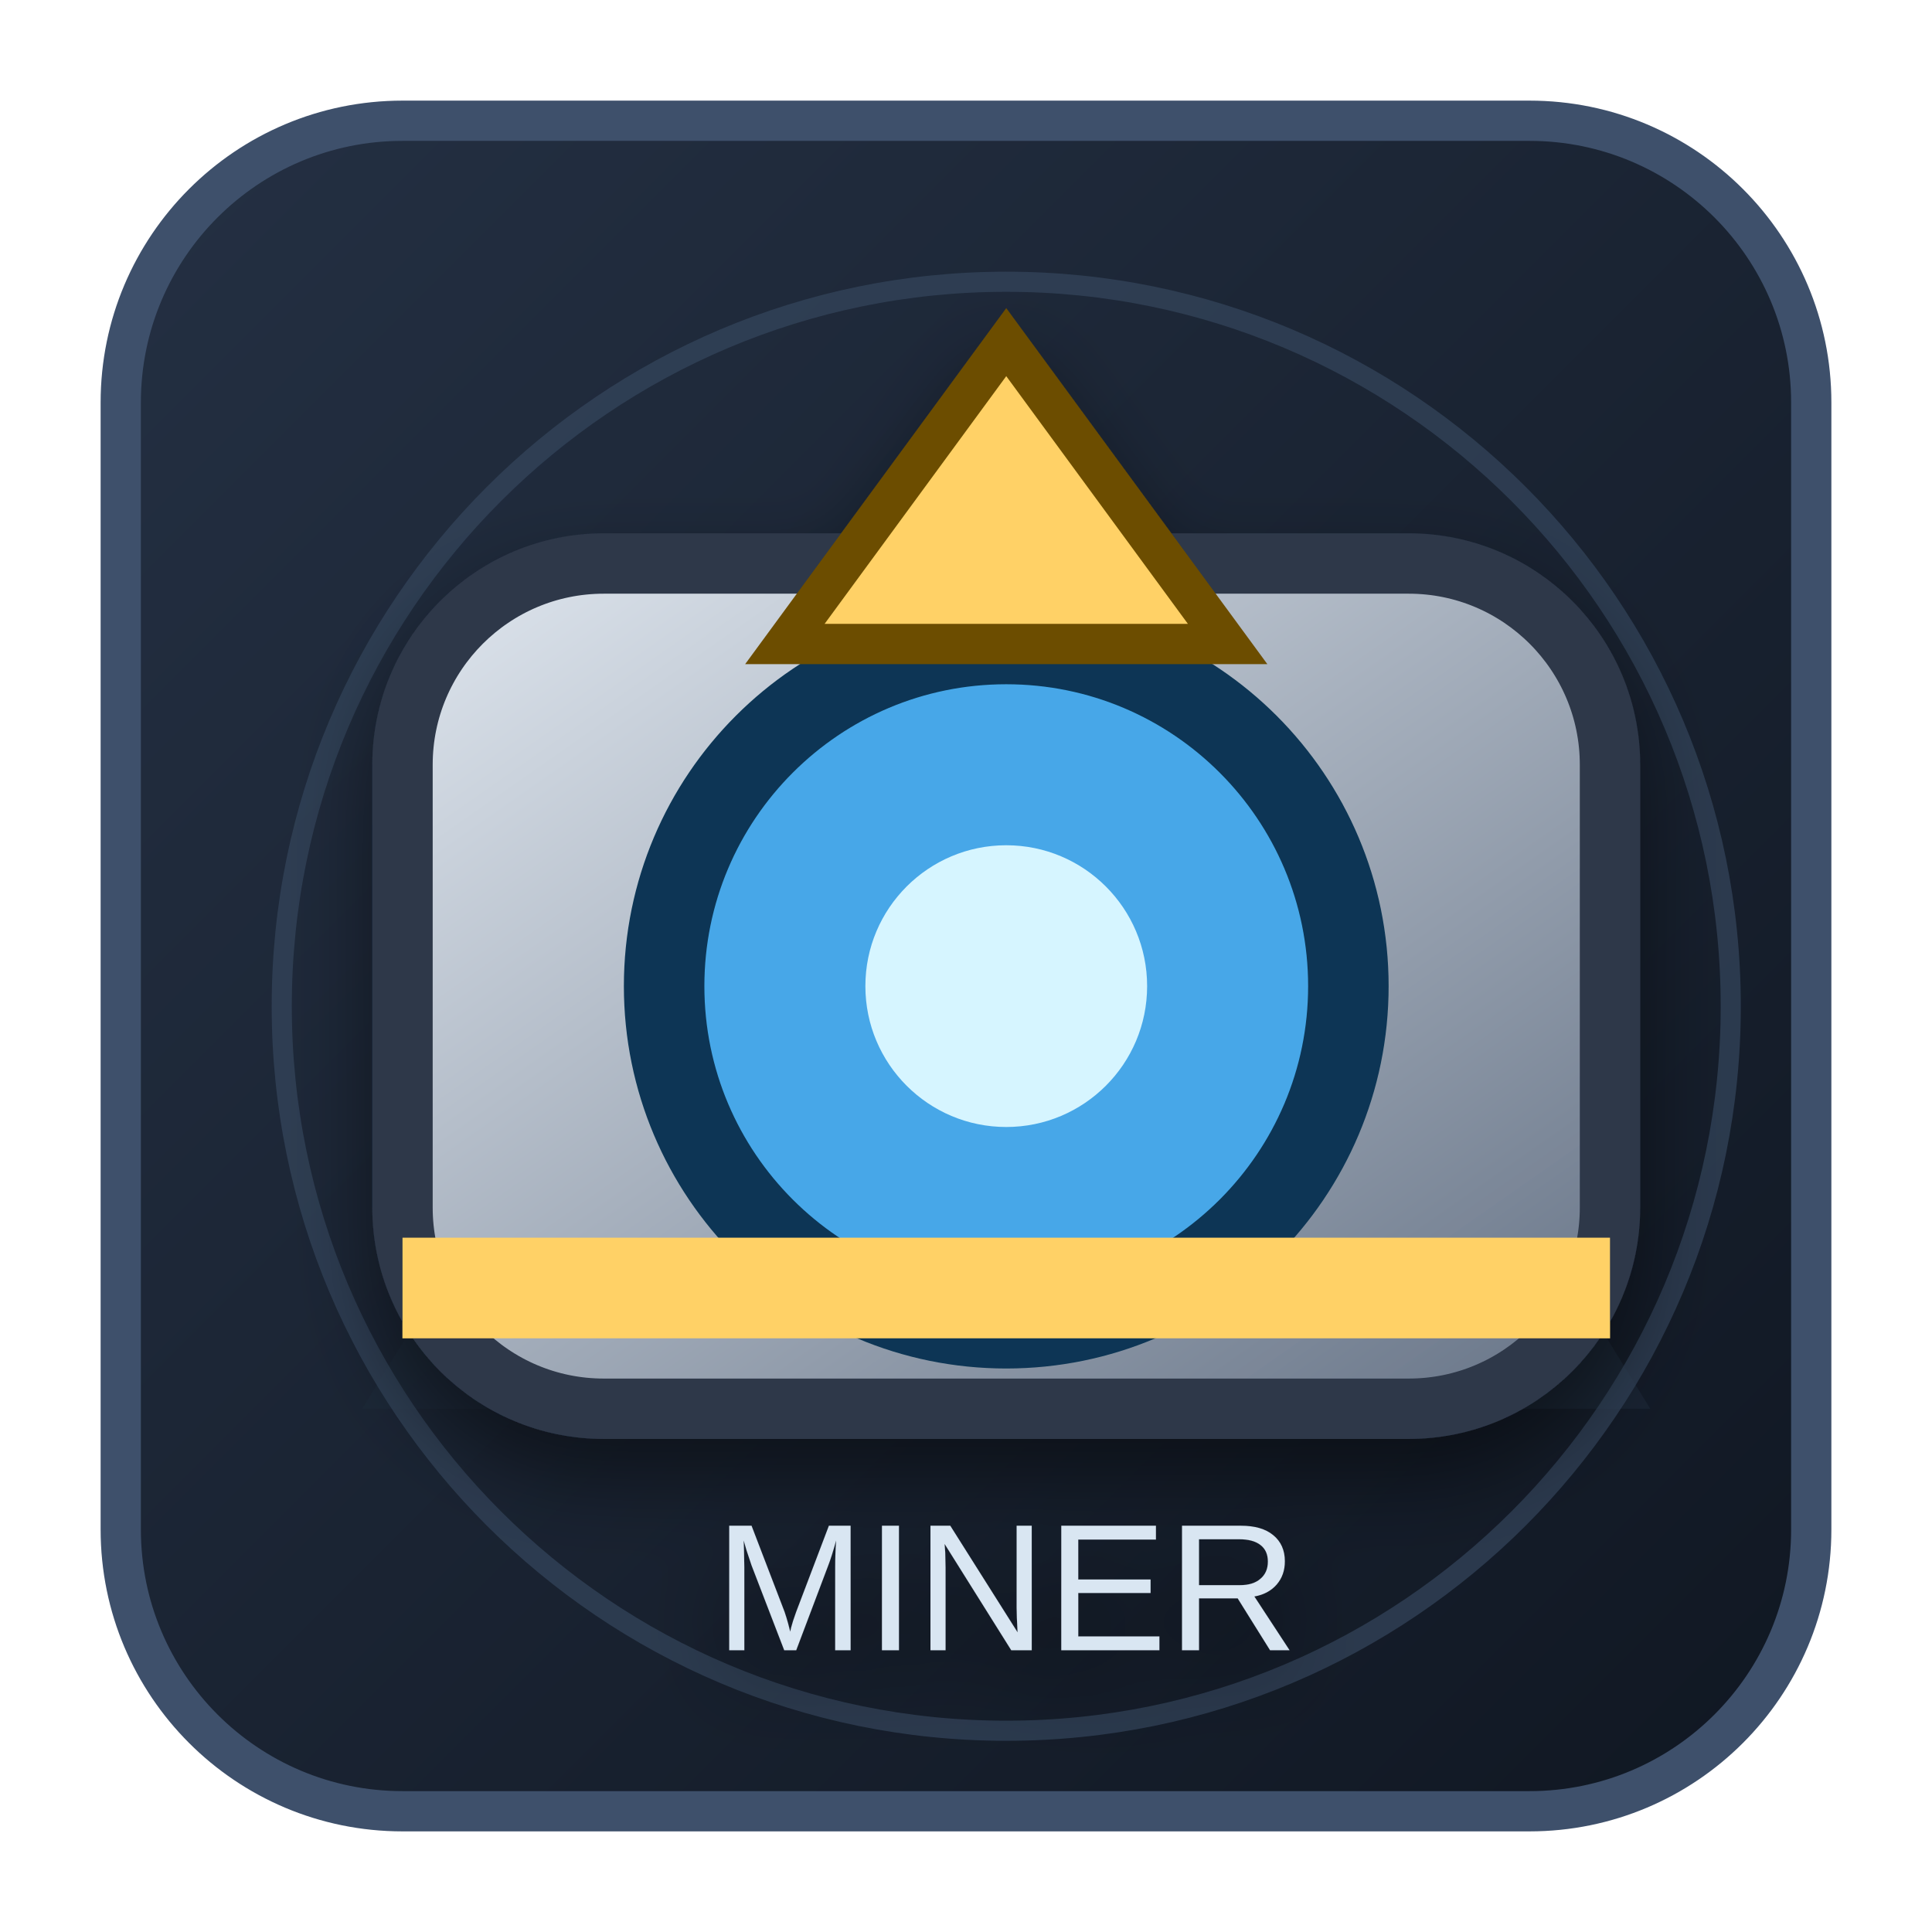
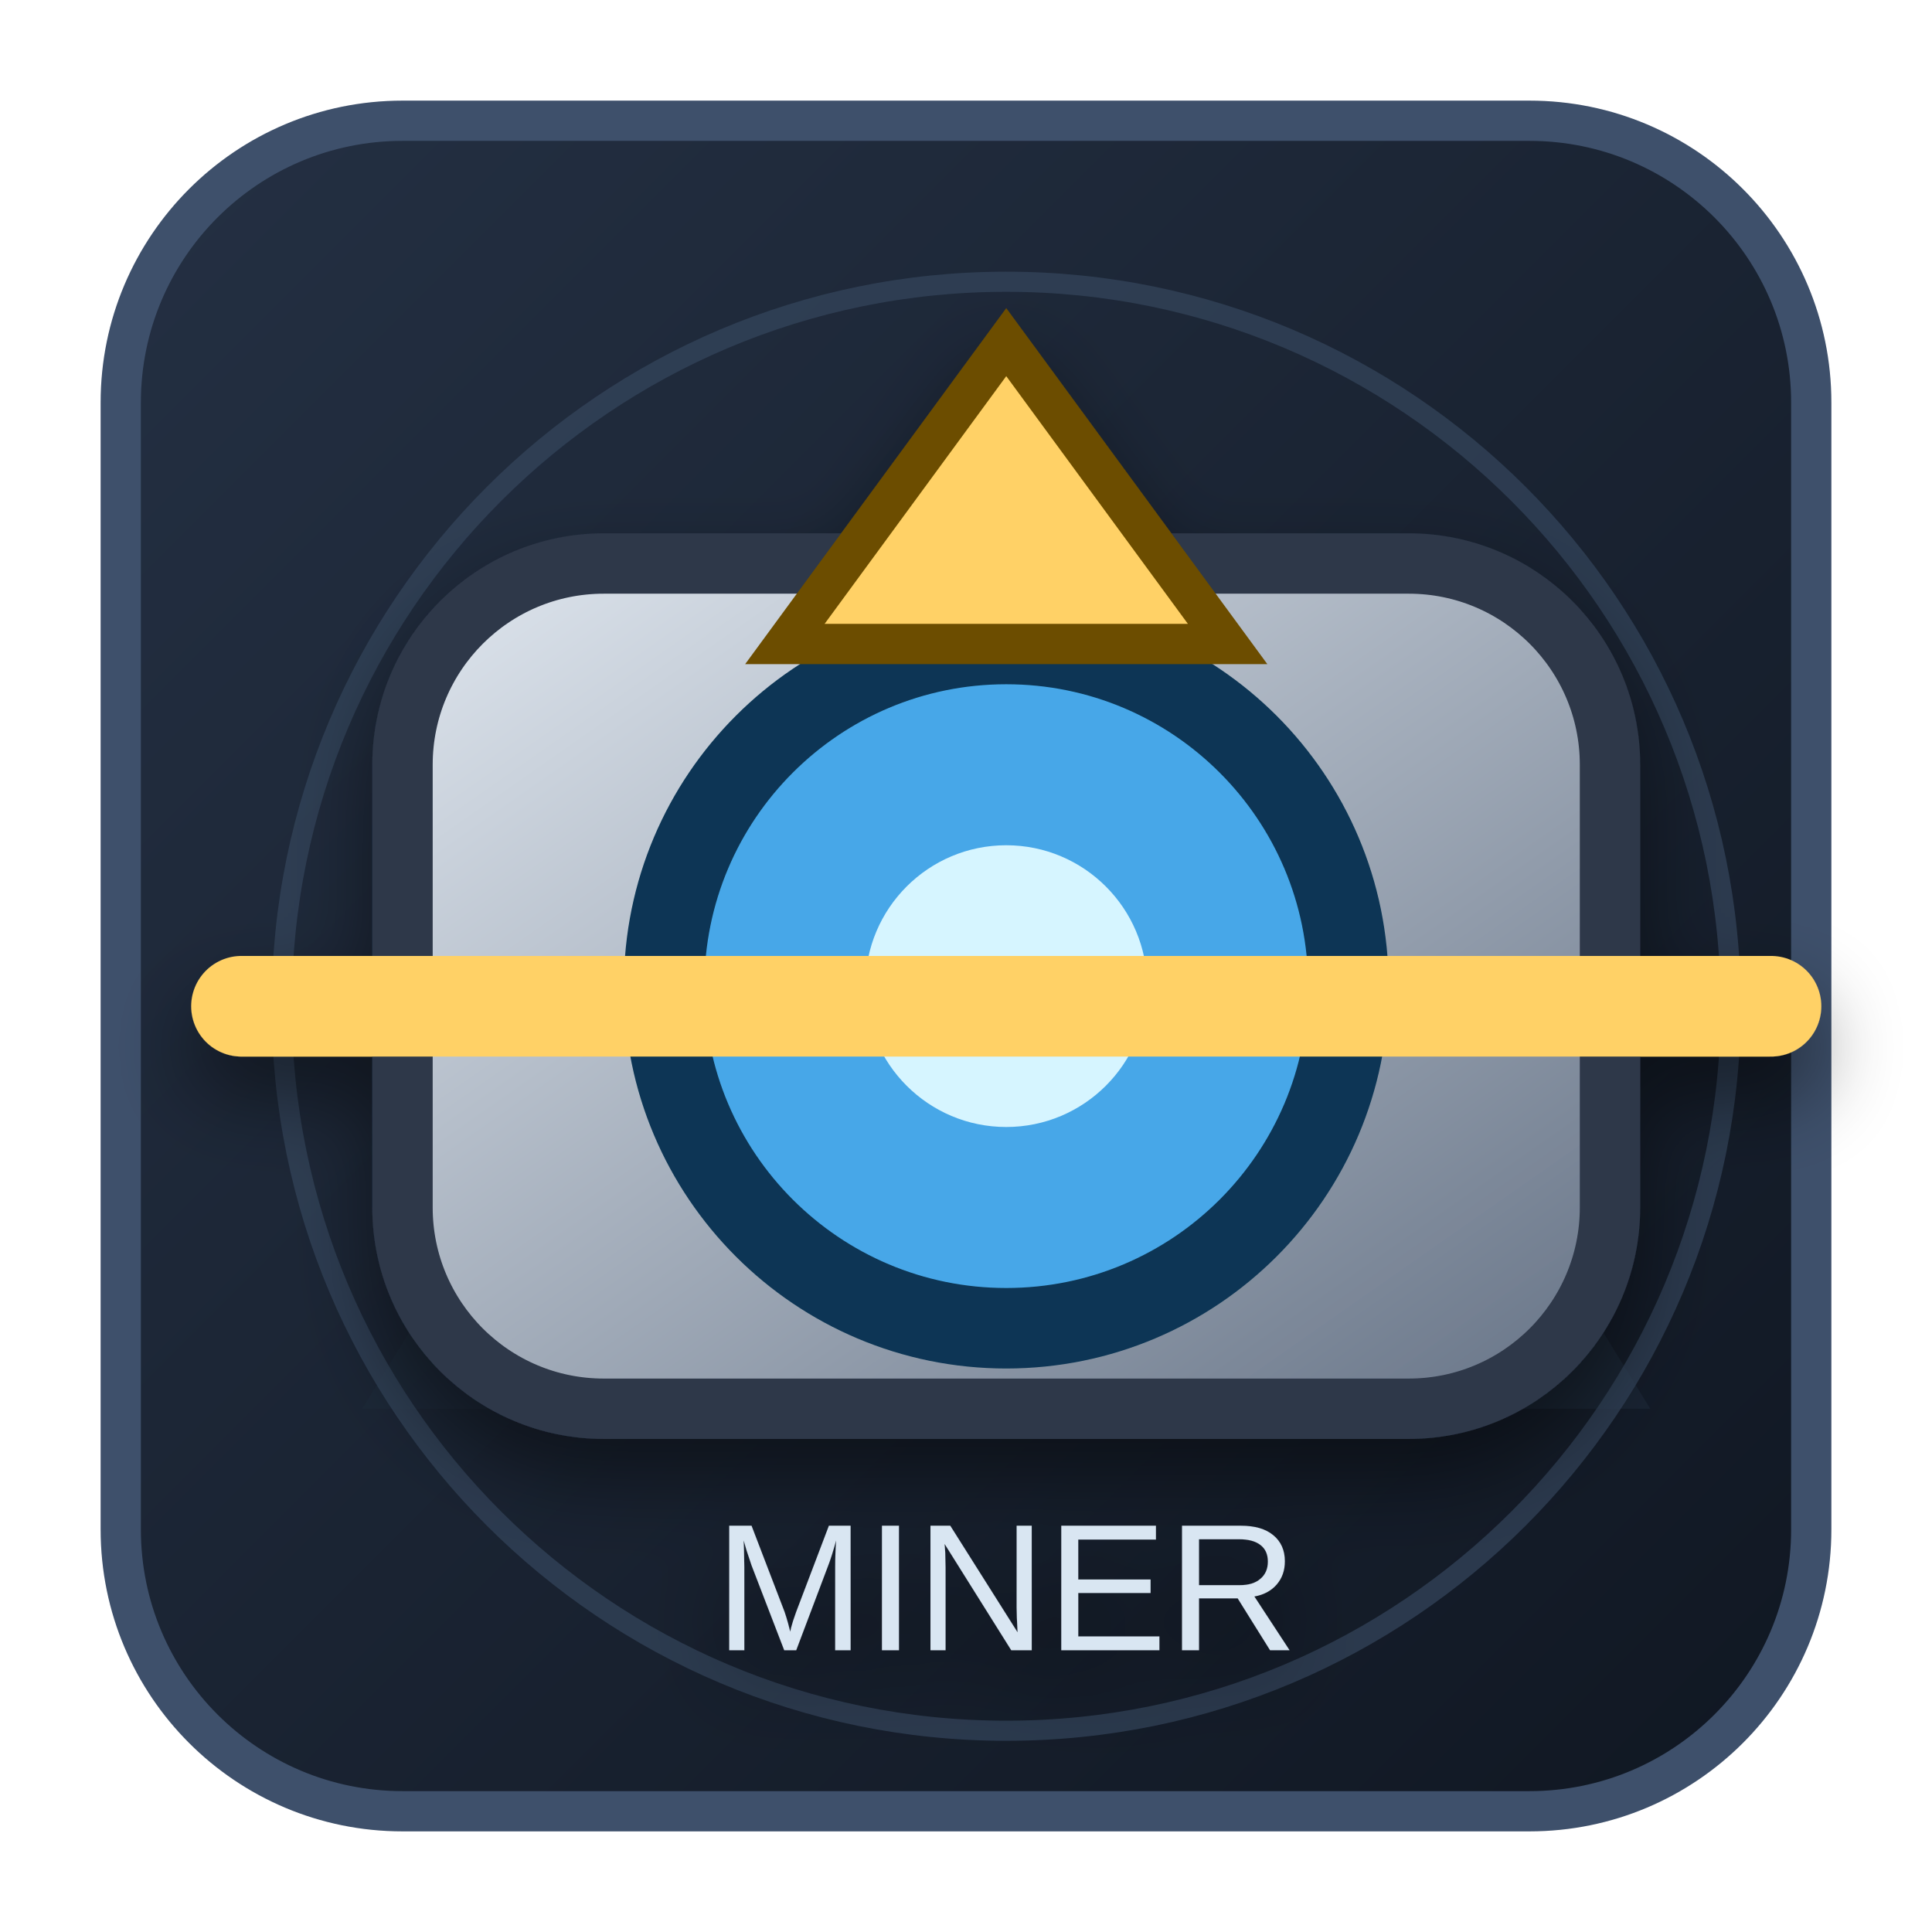
<svg xmlns="http://www.w3.org/2000/svg" viewBox="0 0 96 96" width="96" height="96" role="img">
  <defs>
    <linearGradient id="tile" x1="0" x2="1" y1="0" y2="1">
      <stop offset="0" stop-color="#243043" />
      <stop offset="1" stop-color="#101722" />
    </linearGradient>
    <linearGradient id="pipe" x1="0" x2="1" y1="0" y2="1">
      <stop offset="0" stop-color="#83c7ff" />
      <stop offset="0.5" stop-color="#47a7e8" />
      <stop offset="1" stop-color="#1f6da4" />
    </linearGradient>
    <linearGradient id="metal" x1="0" x2="1" y1="0" y2="1">
      <stop offset="0" stop-color="#e0e7ef" />
      <stop offset="1" stop-color="#667386" />
    </linearGradient>
    <filter id="shadow" x="-20%" y="-20%" width="140%" height="140%">
      <feDropShadow dx="0" dy="2" stdDeviation="2" flood-color="#000" flood-opacity="0.45" />
    </filter>
  </defs>
  <rect x="6" y="6" width="84" height="84" rx="14" fill="url(#tile)" stroke="#3e506b" stroke-width="2" />
  <path d="M18 70 L50 18 L82 70 Z" fill="#1d2a3a" opacity="0.55" />
  <circle cx="50" cy="50" r="36" fill="none" stroke="#34465d" stroke-width="1" opacity="0.7" />
  <g filter="url(#shadow)">
    <rect x="20" y="28" width="60" height="42" rx="10" fill="url(#metal)" stroke="#2d3748" stroke-width="3" />
    <circle cx="50" cy="49" r="17" fill="#47a7e8" stroke="#0b3654" stroke-width="4" />
    <circle cx="50" cy="49" r="7" fill="#d6f5ff" />
    <path d="M50 17 L61 32 H39 Z" fill="#ffd166" stroke="#6c4d00" stroke-width="2" />
-     <path d="M20 64 H80" stroke="#ffd166" stroke-width="5" />
+     <path d="M12 50 H88" stroke="#ffd166" stroke-width="5" stroke-linecap="round" />
    <text x="50" y="82" text-anchor="middle" font-family="Arial" font-size="9" fill="#d9e6f2">MINER</text>
  </g>
</svg>
